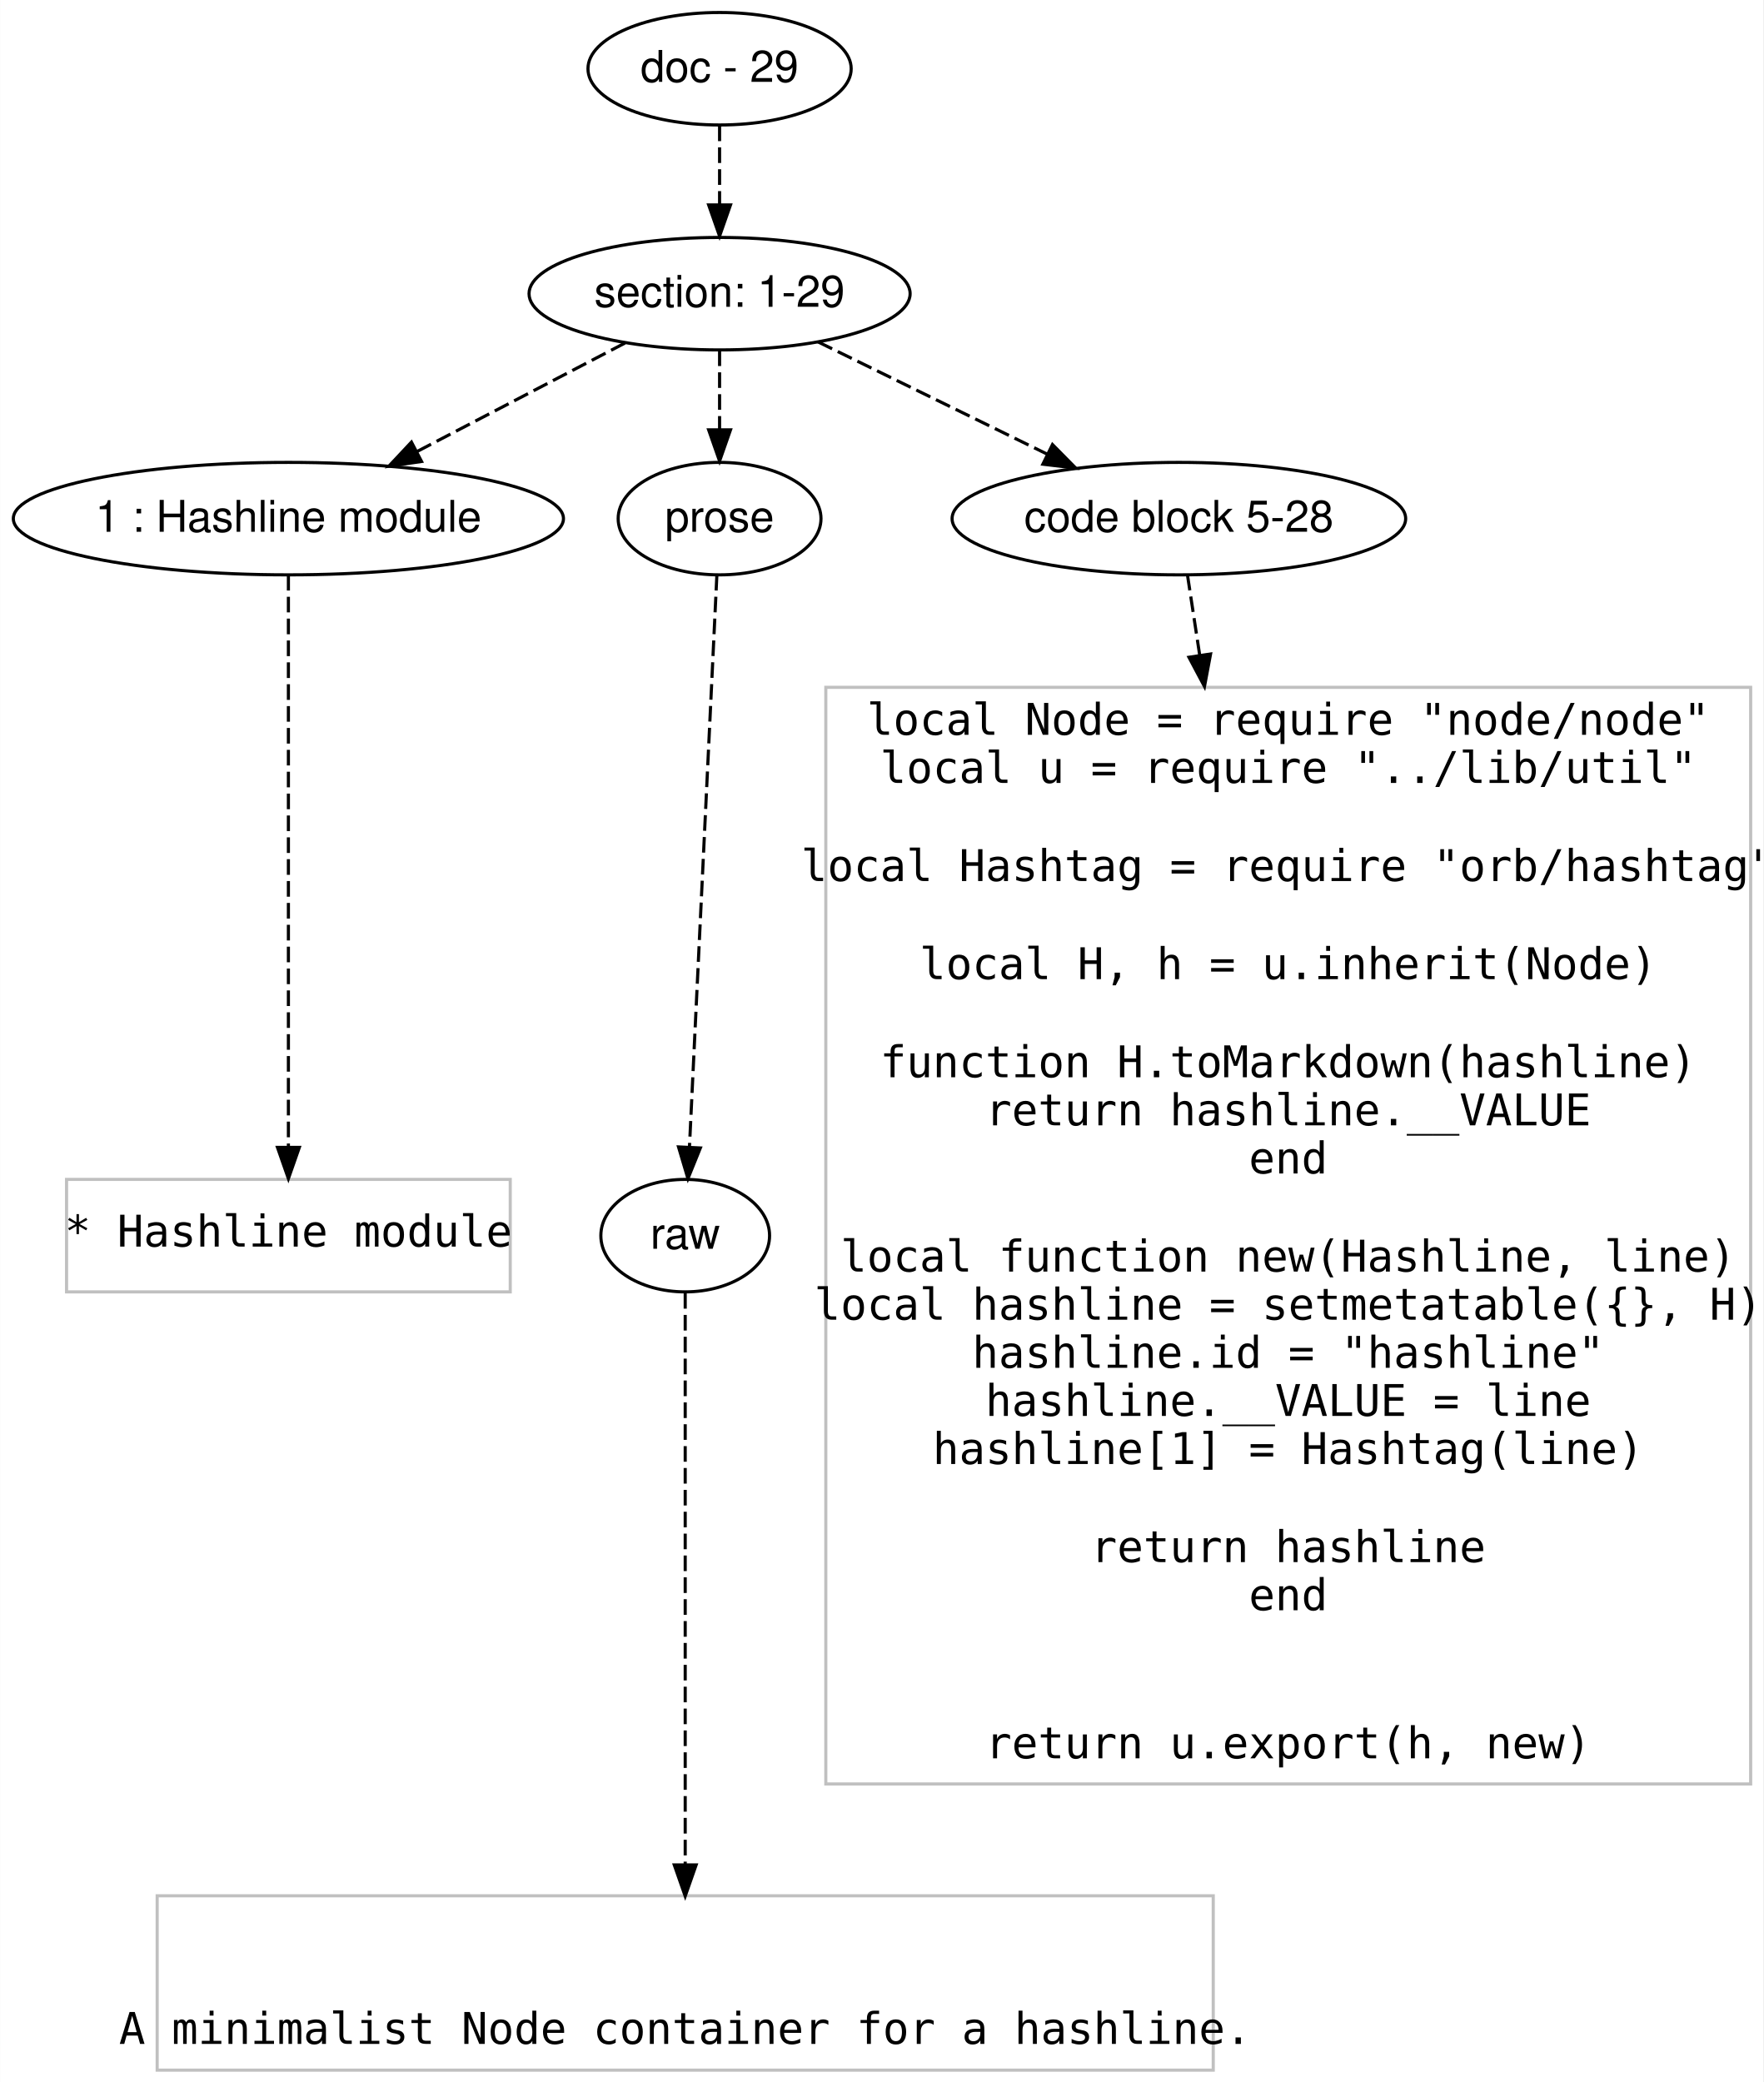
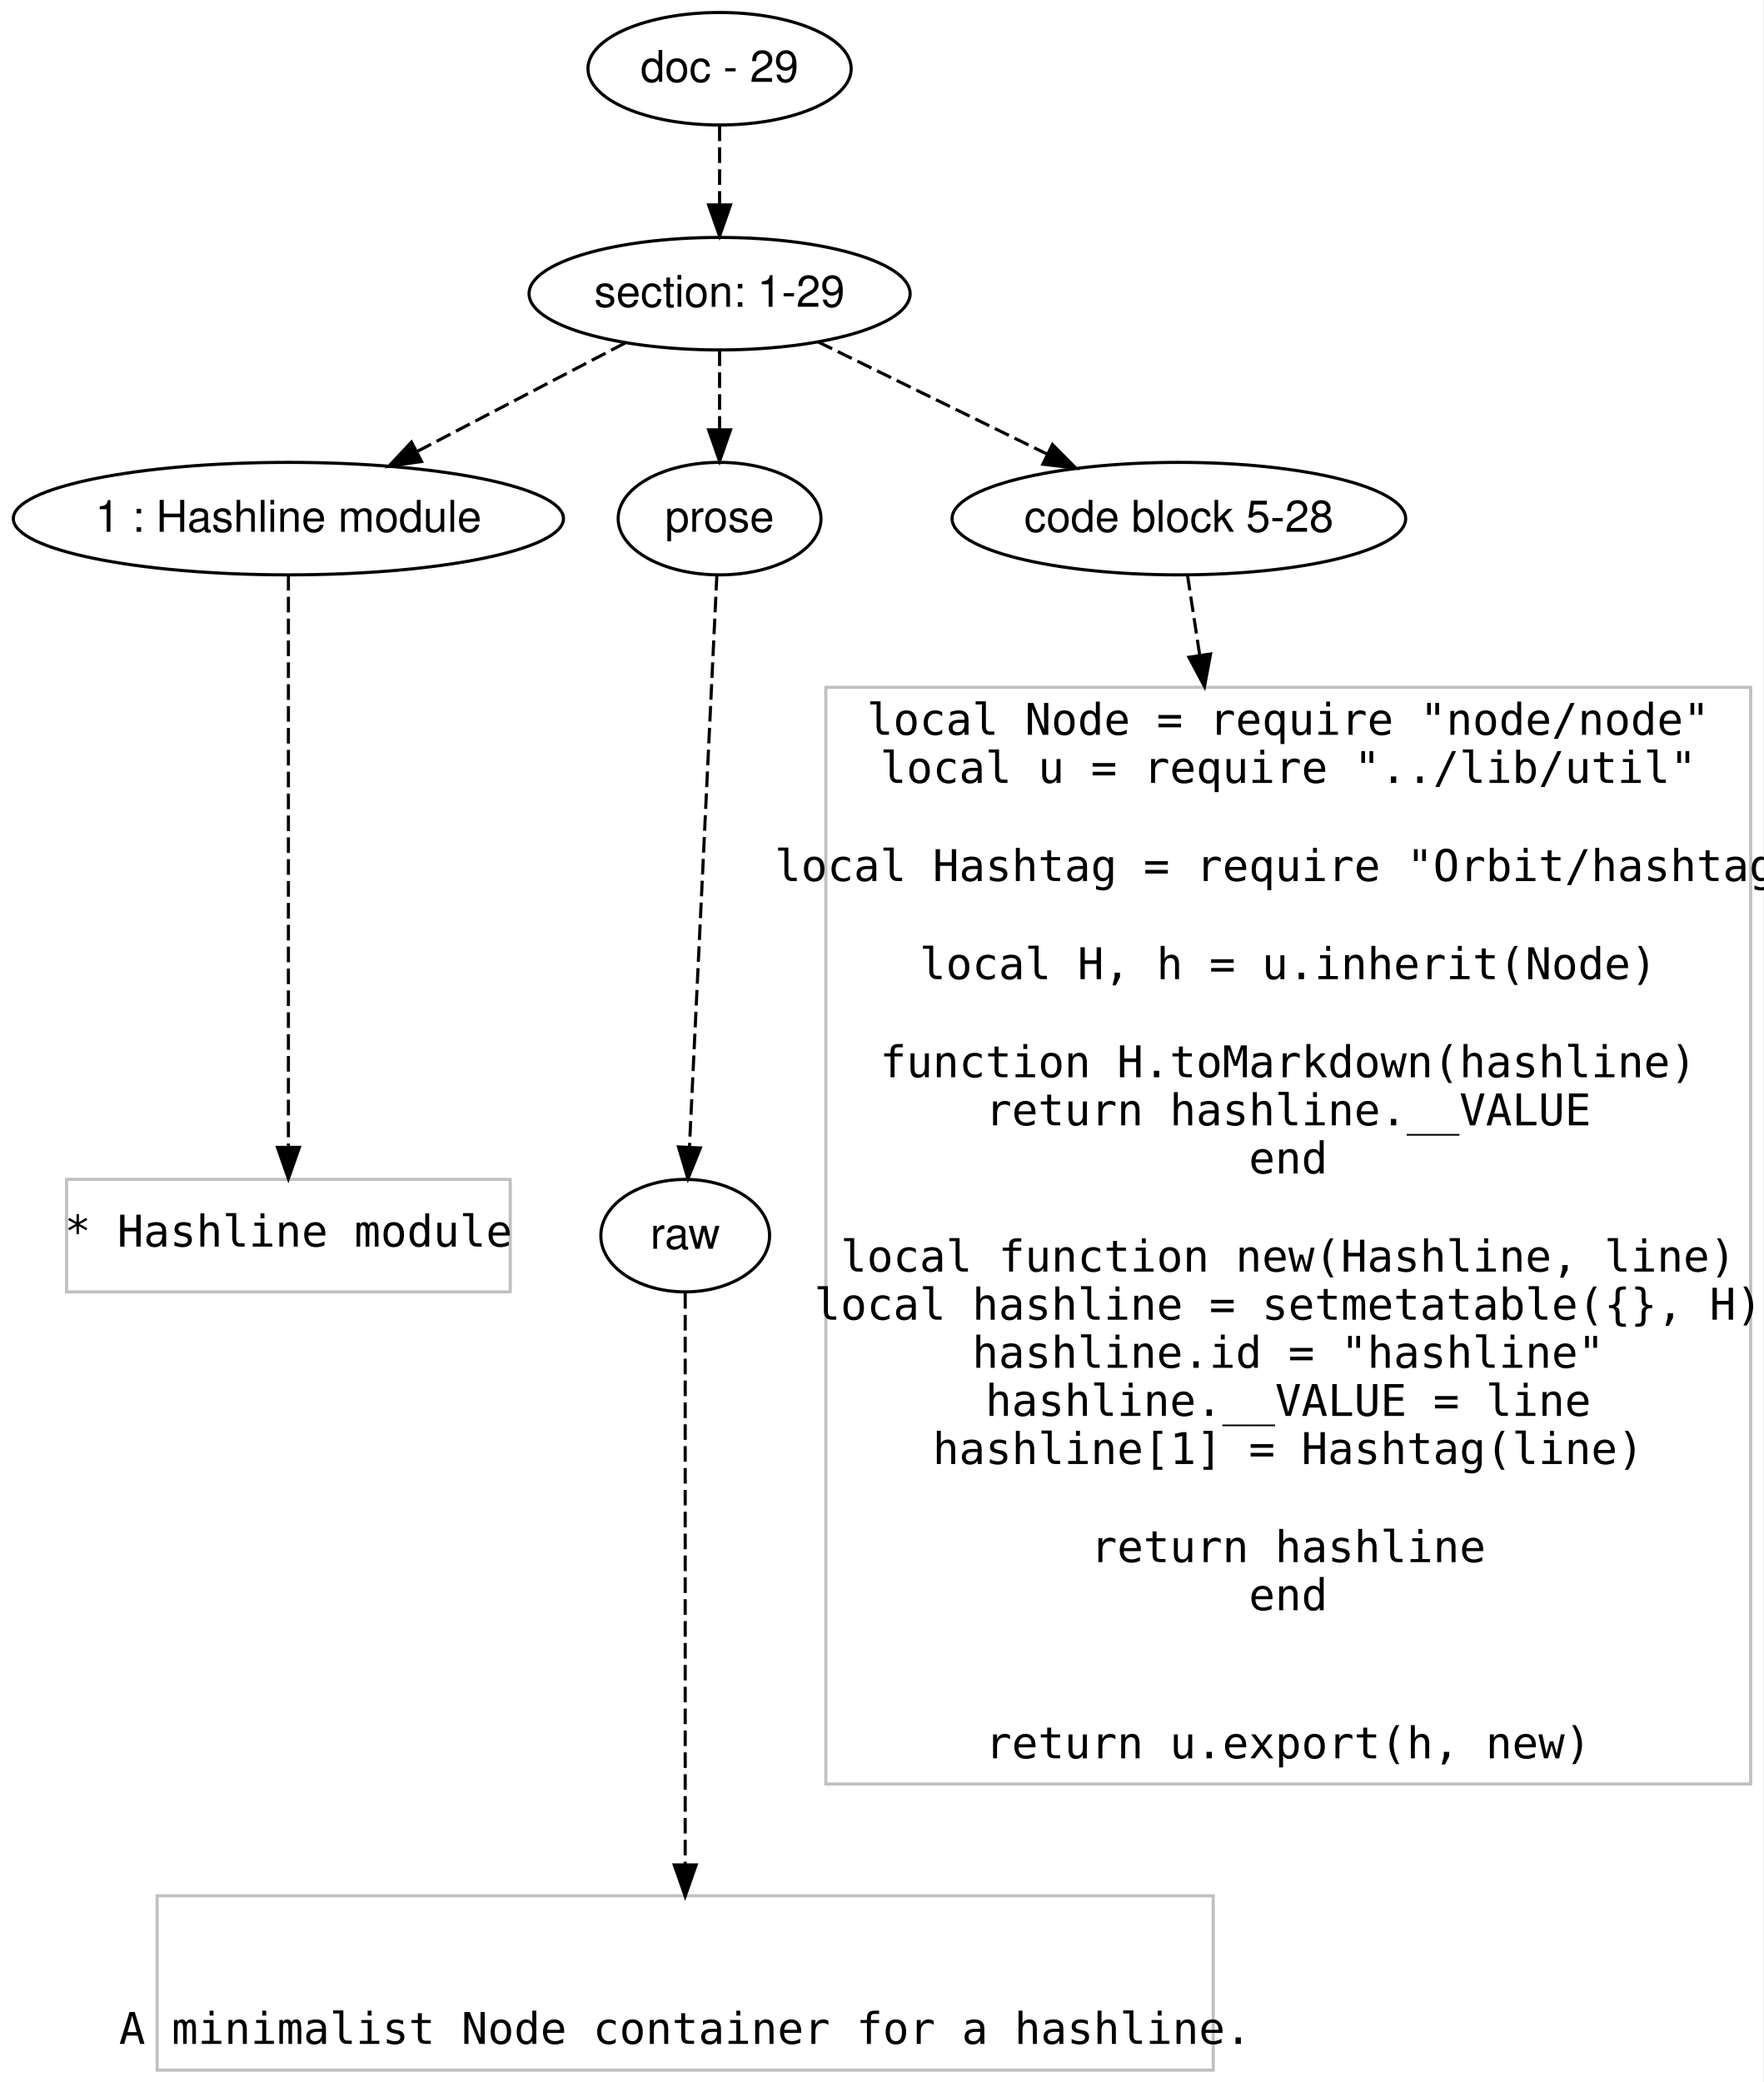
<svg xmlns="http://www.w3.org/2000/svg" width="564pt" height="666pt" viewBox="0.00 0.00 564.27 666.40">
  <g id="graph0" class="graph" transform="scale(1 1) rotate(0) translate(4 662.4005)">
    <polygon fill="#ffffff" stroke="transparent" points="-4,4 -4,-662.4 560.269,-662.4 560.269,4 -4,4" />
    <g id="node1" class="node">
      <ellipse fill="none" stroke="#000000" cx="226.269" cy="-640.4" rx="42.122" ry="18" />
      <text text-anchor="middle" x="226.269" y="-636.201" font-family="Helvetica,sans-Serif" font-size="14.00" fill="#000000">doc - 29</text>
    </g>
    <g id="node2" class="node">
      <ellipse fill="none" stroke="#000000" cx="226.269" cy="-568.4" rx="60.983" ry="18" />
      <text text-anchor="middle" x="226.269" y="-564.201" font-family="Helvetica,sans-Serif" font-size="14.00" fill="#000000">section: 1-29</text>
    </g>
    <g id="edge1" class="edge">
      <path fill="none" stroke="#000000" stroke-dasharray="5,2" d="M226.269,-622.232C226.269,-614.532 226.269,-605.375 226.269,-596.817" />
      <polygon fill="#000000" stroke="#000000" points="229.769,-596.814 226.269,-586.814 222.769,-596.814 229.769,-596.814" />
    </g>
    <g id="node3" class="node">
      <ellipse fill="none" stroke="#000000" cx="88.269" cy="-496.401" rx="88.038" ry="18" />
      <text text-anchor="middle" x="88.269" y="-492.2" font-family="Helvetica,sans-Serif" font-size="14.00" fill="#000000">1 : Hashline module</text>
    </g>
    <g id="edge2" class="edge">
      <path fill="none" stroke="#000000" stroke-dasharray="5,2" d="M195.984,-552.6C176.407,-542.385 150.681,-528.964 129.281,-517.798" />
      <polygon fill="#000000" stroke="#000000" points="130.889,-514.69 120.405,-513.167 127.651,-520.896 130.889,-514.69" />
    </g>
    <g id="node4" class="node">
      <ellipse fill="none" stroke="#000000" cx="226.269" cy="-496.401" rx="32.459" ry="18" />
      <text text-anchor="middle" x="226.269" y="-492.2" font-family="Helvetica,sans-Serif" font-size="14.00" fill="#000000">prose</text>
    </g>
    <g id="edge3" class="edge">
      <path fill="none" stroke="#000000" stroke-dasharray="5,2" d="M226.269,-550.232C226.269,-542.532 226.269,-533.375 226.269,-524.817" />
      <polygon fill="#000000" stroke="#000000" points="229.769,-524.814 226.269,-514.814 222.769,-524.814 229.769,-524.814" />
    </g>
    <g id="node5" class="node">
      <ellipse fill="none" stroke="#000000" cx="373.269" cy="-496.401" rx="72.584" ry="18" />
      <text text-anchor="middle" x="373.269" y="-492.2" font-family="Helvetica,sans-Serif" font-size="14.00" fill="#000000">code block 5-28</text>
    </g>
    <g id="edge4" class="edge">
      <path fill="none" stroke="#000000" stroke-dasharray="5,2" d="M257.804,-552.955C279.253,-542.449 307.873,-528.431 331.252,-516.98" />
      <polygon fill="#000000" stroke="#000000" points="332.815,-520.112 340.256,-512.57 329.736,-513.825 332.815,-520.112" />
    </g>
    <g id="node6" class="node">
      <polygon fill="none" stroke="#c0c0c0" points="159.269,-284.9 17.269,-284.9 17.269,-248.9 159.269,-248.9 159.269,-284.9" />
      <text text-anchor="middle" x="88.269" y="-263.4" font-family="Inconsolata" font-size="14.00" fill="#000000"> * Hashline module</text>
    </g>
    <g id="edge5" class="edge">
      <path fill="none" stroke="#000000" stroke-dasharray="5,2" d="M88.269,-478.392C88.269,-438.689 88.269,-343.361 88.269,-295.432" />
      <polygon fill="#000000" stroke="#000000" points="91.769,-295.143 88.269,-285.143 84.769,-295.143 91.769,-295.143" />
    </g>
    <g id="node7" class="node">
      <ellipse fill="none" stroke="#000000" cx="215.269" cy="-266.9" rx="27" ry="18" />
      <text text-anchor="middle" x="215.269" y="-262.7" font-family="Helvetica,sans-Serif" font-size="14.00" fill="#000000">raw</text>
    </g>
    <g id="edge6" class="edge">
      <path fill="none" stroke="#000000" stroke-dasharray="5,2" d="M225.406,-478.392C223.503,-438.689 218.934,-343.361 216.636,-295.432" />
      <polygon fill="#000000" stroke="#000000" points="220.118,-294.964 216.143,-285.143 213.126,-295.299 220.118,-294.964" />
    </g>
    <g id="node9" class="node">
      <polygon fill="none" stroke="#c0c0c0" points="556.269,-442.401 260.269,-442.401 260.269,-91.4 556.269,-91.4 556.269,-442.401" />
      <text text-anchor="middle" x="408.269" y="-427.2" font-family="Inconsolata" font-size="14.00" fill="#000000">local Node = require "node/node"</text>
      <text text-anchor="middle" x="408.269" y="-411.8" font-family="Inconsolata" font-size="14.00" fill="#000000">local u = require "../lib/util"</text>
-       <text text-anchor="middle" x="408.269" y="-380.4" font-family="Inconsolata" font-size="14.00" fill="#000000">local Hashtag = require "orb/hashtag"</text>
+       <text text-anchor="middle" x="408.269" y="-380.4" font-family="Inconsolata" font-size="14.00" fill="#000000">local Hashtag = require "Orbit/hashtag"</text>
      <text text-anchor="middle" x="408.269" y="-349" font-family="Inconsolata" font-size="14.00" fill="#000000">local H, h = u.inherit(Node)</text>
      <text text-anchor="middle" x="408.269" y="-317.6" font-family="Inconsolata" font-size="14.00" fill="#000000">function H.toMarkdown(hashline)</text>
      <text text-anchor="middle" x="408.269" y="-302.2" font-family="Inconsolata" font-size="14.00" fill="#000000">  return hashline.__VALUE</text>
      <text text-anchor="middle" x="408.269" y="-286.8" font-family="Inconsolata" font-size="14.00" fill="#000000">end</text>
      <text text-anchor="middle" x="408.269" y="-255.4" font-family="Inconsolata" font-size="14.00" fill="#000000">local function new(Hashline, line)</text>
      <text text-anchor="middle" x="408.269" y="-240" font-family="Inconsolata" font-size="14.00" fill="#000000">    local hashline = setmetatable({}, H)</text>
      <text text-anchor="middle" x="408.269" y="-224.6" font-family="Inconsolata" font-size="14.00" fill="#000000">    hashline.id = "hashline"</text>
      <text text-anchor="middle" x="408.269" y="-209.2" font-family="Inconsolata" font-size="14.00" fill="#000000">    hashline.__VALUE = line</text>
      <text text-anchor="middle" x="408.269" y="-193.8" font-family="Inconsolata" font-size="14.00" fill="#000000">    hashline[1] = Hashtag(line)</text>
      <text text-anchor="middle" x="408.269" y="-162.4" font-family="Inconsolata" font-size="14.00" fill="#000000">    return hashline </text>
      <text text-anchor="middle" x="408.269" y="-147" font-family="Inconsolata" font-size="14.00" fill="#000000">end</text>
      <text text-anchor="middle" x="408.269" y="-99.6" font-family="Inconsolata" font-size="14.00" fill="#000000">return u.export(h, new)</text>
    </g>
    <g id="edge8" class="edge">
      <path fill="none" stroke="#000000" stroke-dasharray="5,2" d="M376.015,-478.392C377.09,-471.345 378.432,-462.546 379.953,-452.571" />
      <polygon fill="#000000" stroke="#000000" points="383.416,-453.079 381.464,-442.665 376.496,-452.023 383.416,-453.079" />
    </g>
    <g id="node8" class="node">
      <polygon fill="none" stroke="#c0c0c0" points="384.269,-55.602 46.269,-55.602 46.269,.202 384.269,.202 384.269,-55.602" />
      <text text-anchor="middle" x="215.269" y="-8.2" font-family="Inconsolata" font-size="14.00" fill="#000000">   A minimalist Node container for a hashline.</text>
    </g>
    <g id="edge7" class="edge">
      <path fill="none" stroke="#000000" stroke-dasharray="5,2" d="M215.269,-248.528C215.269,-209.534 215.269,-117.806 215.269,-65.668" />
      <polygon fill="#000000" stroke="#000000" points="218.769,-65.486 215.269,-55.486 211.769,-65.486 218.769,-65.486" />
    </g>
  </g>
</svg>
